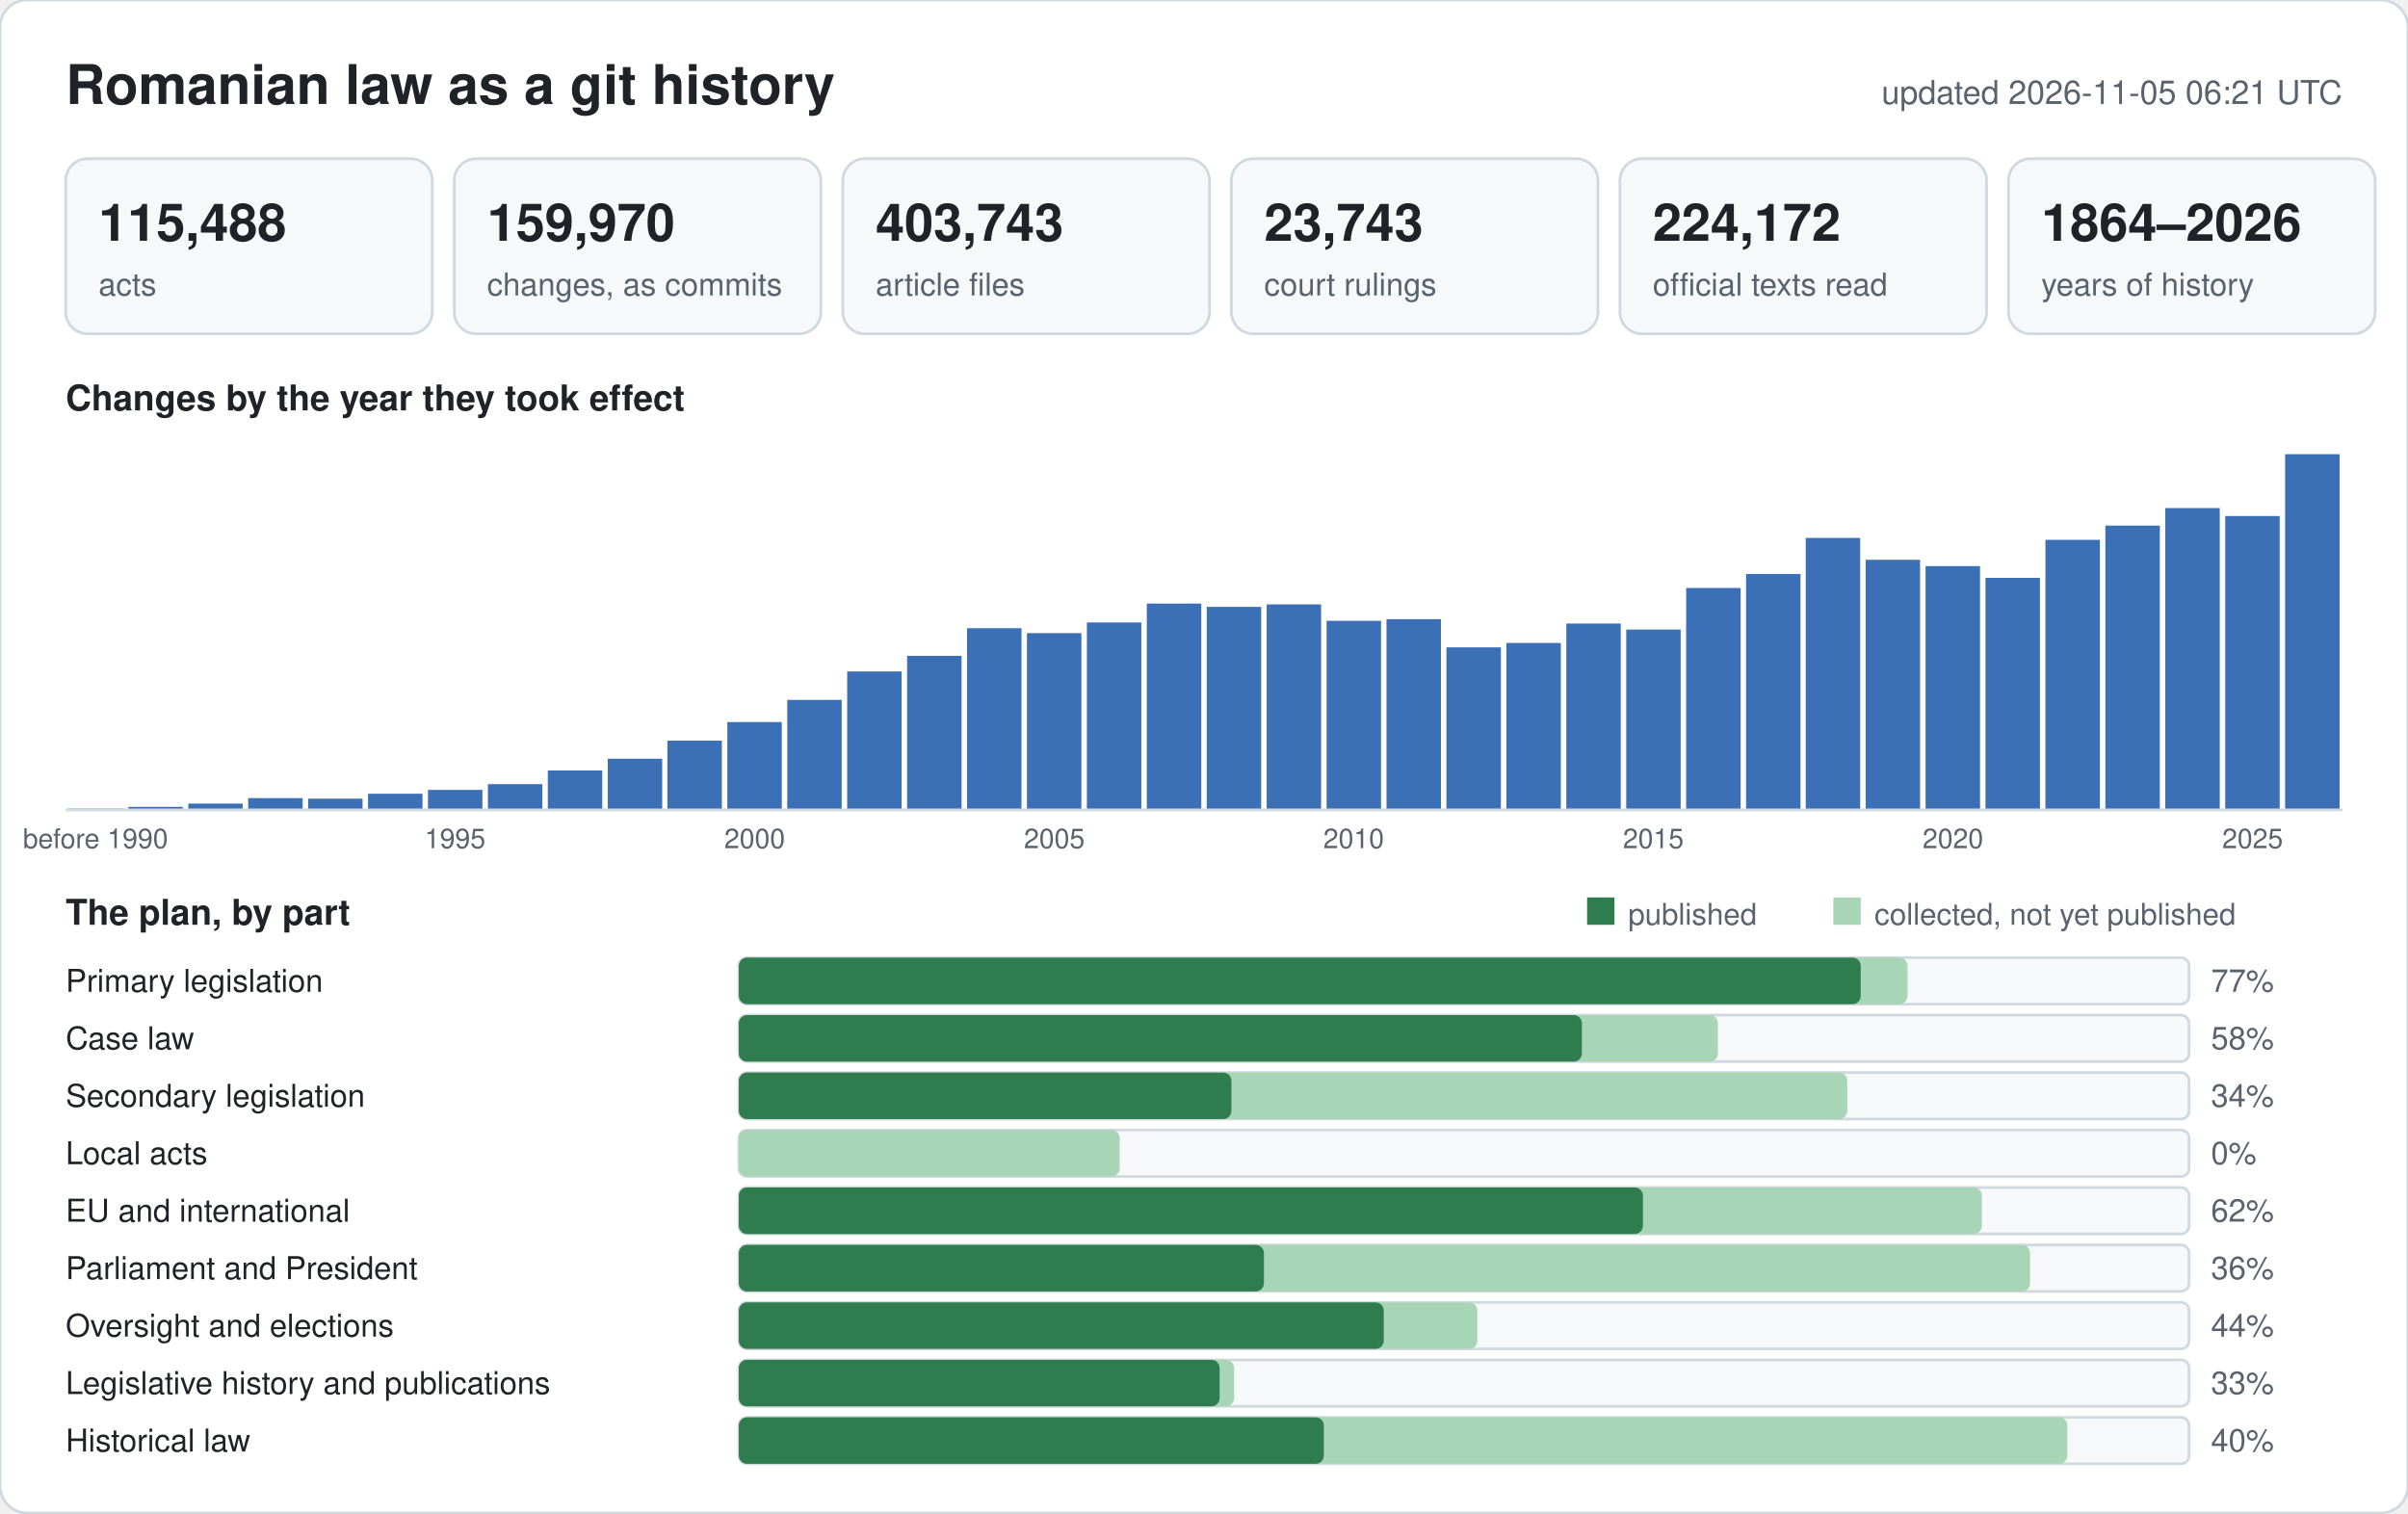
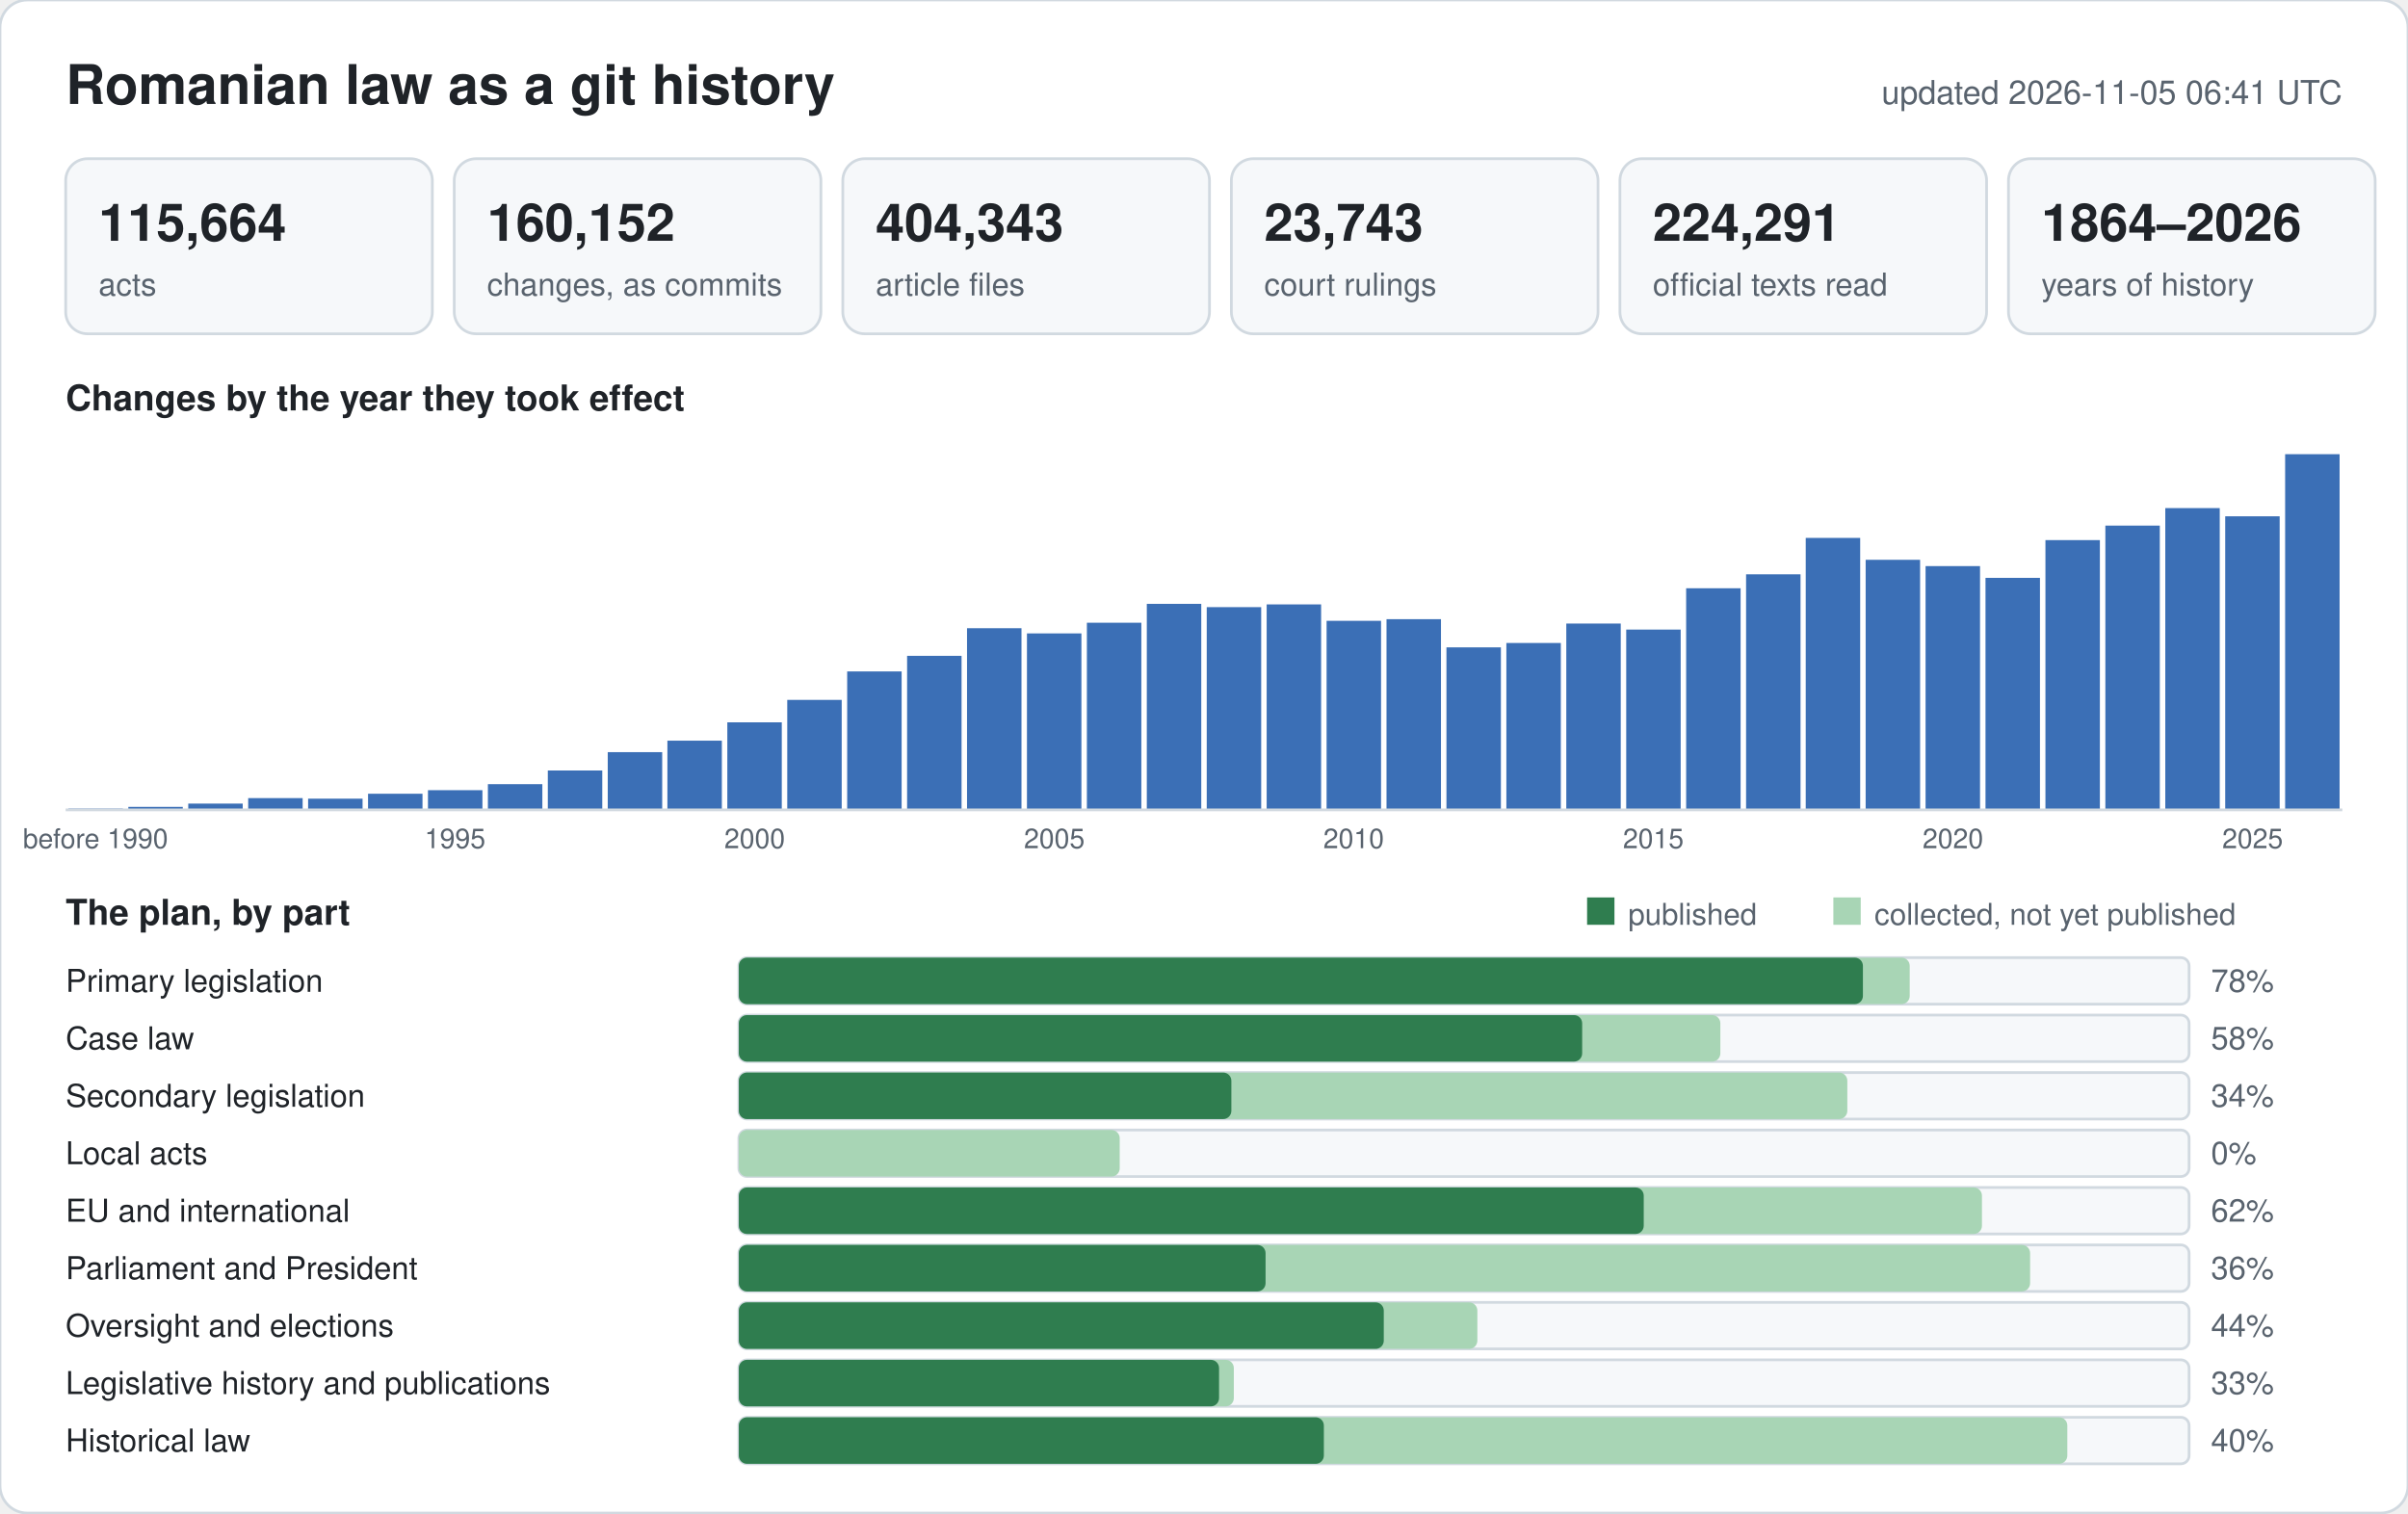
<svg xmlns="http://www.w3.org/2000/svg" width="880" height="553" viewBox="0 0 880 553" font-family="-apple-system,BlinkMacSystemFont,Segoe UI,Helvetica,Arial,sans-serif">
  <rect width="880" height="553" rx="10" fill="#ffffff" stroke="#d1d9e0" />
  <text x="24" y="38" font-size="20" font-weight="600" fill="#1f2328">Romanian law as a git history</text>
-   <text x="856" y="38" font-size="12" text-anchor="end" fill="#59636e">updated 2026-11-05 06:21 UTC</text>
+   <text x="856" y="38" font-size="12" text-anchor="end" fill="#59636e">updated 2026-11-05 06:41 UTC</text>
  <rect x="24" y="58" width="134" height="64" rx="8" fill="#f6f8fa" stroke="#d1d9e0" />
-   <text x="36" y="88" font-size="19" font-weight="600" fill="#1f2328">115,488</text>
+   <text x="36" y="88" font-size="19" font-weight="600" fill="#1f2328">115,664</text>
  <text x="36" y="108" font-size="11.5" fill="#59636e">acts</text>
  <rect x="166" y="58" width="134" height="64" rx="8" fill="#f6f8fa" stroke="#d1d9e0" />
-   <text x="178" y="88" font-size="19" font-weight="600" fill="#1f2328">159,970</text>
+   <text x="178" y="88" font-size="19" font-weight="600" fill="#1f2328">160,152</text>
  <text x="178" y="108" font-size="11.5" fill="#59636e">changes, as commits</text>
  <rect x="308" y="58" width="134" height="64" rx="8" fill="#f6f8fa" stroke="#d1d9e0" />
-   <text x="320" y="88" font-size="19" font-weight="600" fill="#1f2328">403,743</text>
+   <text x="320" y="88" font-size="19" font-weight="600" fill="#1f2328">404,343</text>
  <text x="320" y="108" font-size="11.5" fill="#59636e">article files</text>
  <rect x="450" y="58" width="134" height="64" rx="8" fill="#f6f8fa" stroke="#d1d9e0" />
  <text x="462" y="88" font-size="19" font-weight="600" fill="#1f2328">23,743</text>
  <text x="462" y="108" font-size="11.5" fill="#59636e">court rulings</text>
  <rect x="592" y="58" width="134" height="64" rx="8" fill="#f6f8fa" stroke="#d1d9e0" />
-   <text x="604" y="88" font-size="19" font-weight="600" fill="#1f2328">224,172</text>
+   <text x="604" y="88" font-size="19" font-weight="600" fill="#1f2328">224,291</text>
  <text x="604" y="108" font-size="11.5" fill="#59636e">official texts read</text>
  <rect x="734" y="58" width="134" height="64" rx="8" fill="#f6f8fa" stroke="#d1d9e0" />
  <text x="746" y="88" font-size="19" font-weight="600" fill="#1f2328">1864–2026</text>
  <text x="746" y="108" font-size="11.5" fill="#59636e">years of history</text>
  <text x="24" y="150" font-size="13" font-weight="600" fill="#1f2328">Changes by the year they took effect</text>
  <rect x="25.0" y="295.4" width="19.9" height="0.6" fill="#9db6dc" />
  <text x="34.9" y="310" font-size="10" text-anchor="middle" fill="#59636e">before 1990</text>
  <rect x="46.9" y="294.9" width="19.9" height="1.1" fill="#3b6fb6" />
  <rect x="68.8" y="293.7" width="19.9" height="2.3" fill="#3b6fb6" />
  <rect x="90.7" y="291.7" width="19.9" height="4.3" fill="#3b6fb6" />
  <rect x="112.6" y="291.9" width="19.9" height="4.1" fill="#3b6fb6" />
  <rect x="134.5" y="290.1" width="19.9" height="5.9" fill="#3b6fb6" />
-   <rect x="156.4" y="288.7" width="19.9" height="7.3" fill="#3b6fb6" />
+   <rect x="156.4" y="288.8" width="19.9" height="7.2" fill="#3b6fb6" />
  <text x="166.3" y="310" font-size="10" text-anchor="middle" fill="#59636e">1995</text>
  <rect x="178.3" y="286.6" width="19.9" height="9.4" fill="#3b6fb6" />
  <rect x="200.2" y="281.6" width="19.9" height="14.4" fill="#3b6fb6" />
-   <rect x="222.1" y="277.3" width="19.9" height="18.7" fill="#3b6fb6" />
+   <rect x="222.1" y="274.9" width="19.9" height="21.1" fill="#3b6fb6" />
  <rect x="243.9" y="270.7" width="19.9" height="25.3" fill="#3b6fb6" />
-   <rect x="265.8" y="263.9" width="19.9" height="32.1" fill="#3b6fb6" />
+   <rect x="265.8" y="264.0" width="19.9" height="32.0" fill="#3b6fb6" />
  <text x="275.8" y="310" font-size="10" text-anchor="middle" fill="#59636e">2000</text>
  <rect x="287.7" y="255.8" width="19.9" height="40.2" fill="#3b6fb6" />
  <rect x="309.6" y="245.4" width="19.9" height="50.6" fill="#3b6fb6" />
  <rect x="331.5" y="239.7" width="19.9" height="56.3" fill="#3b6fb6" />
  <rect x="353.4" y="229.6" width="19.9" height="66.4" fill="#3b6fb6" />
-   <rect x="375.3" y="231.4" width="19.9" height="64.6" fill="#3b6fb6" />
+   <rect x="375.3" y="231.5" width="19.9" height="64.5" fill="#3b6fb6" />
  <text x="385.3" y="310" font-size="10" text-anchor="middle" fill="#59636e">2005</text>
-   <rect x="397.2" y="227.5" width="19.9" height="68.5" fill="#3b6fb6" />
-   <rect x="419.1" y="220.6" width="19.9" height="75.4" fill="#3b6fb6" />
-   <rect x="441.0" y="221.8" width="19.9" height="74.2" fill="#3b6fb6" />
+   <rect x="397.2" y="227.6" width="19.9" height="68.4" fill="#3b6fb6" />
+   <rect x="419.1" y="220.7" width="19.9" height="75.3" fill="#3b6fb6" />
+   <rect x="441.0" y="221.9" width="19.9" height="74.1" fill="#3b6fb6" />
  <rect x="462.9" y="220.9" width="19.9" height="75.1" fill="#3b6fb6" />
  <rect x="484.8" y="226.9" width="19.9" height="69.1" fill="#3b6fb6" />
  <text x="494.7" y="310" font-size="10" text-anchor="middle" fill="#59636e">2010</text>
  <rect x="506.7" y="226.3" width="19.9" height="69.7" fill="#3b6fb6" />
  <rect x="528.6" y="236.6" width="19.9" height="59.4" fill="#3b6fb6" />
  <rect x="550.5" y="235.0" width="19.9" height="61.0" fill="#3b6fb6" />
  <rect x="572.4" y="227.9" width="19.9" height="68.1" fill="#3b6fb6" />
  <rect x="594.3" y="230.1" width="19.9" height="65.9" fill="#3b6fb6" />
  <text x="604.2" y="310" font-size="10" text-anchor="middle" fill="#59636e">2015</text>
-   <rect x="616.2" y="214.9" width="19.9" height="81.1" fill="#3b6fb6" />
-   <rect x="638.1" y="209.8" width="19.9" height="86.2" fill="#3b6fb6" />
+   <rect x="616.2" y="215.0" width="19.9" height="81.0" fill="#3b6fb6" />
+   <rect x="638.1" y="209.9" width="19.9" height="86.1" fill="#3b6fb6" />
  <rect x="659.9" y="196.6" width="19.9" height="99.4" fill="#3b6fb6" />
  <rect x="681.8" y="204.6" width="19.9" height="91.4" fill="#3b6fb6" />
  <rect x="703.7" y="206.9" width="19.9" height="89.1" fill="#3b6fb6" />
  <text x="713.7" y="310" font-size="10" text-anchor="middle" fill="#59636e">2020</text>
  <rect x="725.6" y="211.2" width="19.9" height="84.8" fill="#3b6fb6" />
-   <rect x="747.5" y="197.3" width="19.9" height="98.7" fill="#3b6fb6" />
+   <rect x="747.5" y="197.4" width="19.9" height="98.6" fill="#3b6fb6" />
  <rect x="769.4" y="192.1" width="19.9" height="103.9" fill="#3b6fb6" />
  <rect x="791.3" y="185.7" width="19.9" height="110.3" fill="#3b6fb6" />
-   <rect x="813.2" y="188.6" width="19.9" height="107.4" fill="#3b6fb6" />
+   <rect x="813.2" y="188.7" width="19.9" height="107.3" fill="#3b6fb6" />
  <text x="823.2" y="310" font-size="10" text-anchor="middle" fill="#59636e">2025</text>
  <rect x="835.1" y="166.0" width="19.9" height="130.0" fill="#3b6fb6" />
  <line x1="24" y1="296" x2="856" y2="296" stroke="#d1d9e0" />
  <text x="24" y="338" font-size="13" font-weight="600" fill="#1f2328">The plan, by part</text>
  <rect x="580" y="328" width="10" height="10" fill="#2f7d4f" />
  <text x="595" y="338" font-size="11" fill="#59636e">published</text>
  <rect x="670" y="328" width="10" height="10" fill="#a8d5b5" />
  <text x="685" y="338" font-size="11" fill="#59636e">collected, not yet published</text>
  <text x="24" y="362.5" font-size="11.5" fill="#1f2328">Primary legislation</text>
  <rect x="270" y="350" width="530" height="17" rx="3" fill="#f6f8fa" stroke="#d1d9e0" />
-   <rect x="270" y="350" width="427.1" height="17" rx="3" fill="#a8d5b5" />
-   <rect x="270" y="350" width="410.0" height="17" rx="3" fill="#2f7d4f" />
-   <text x="808" y="362.5" font-size="11.5" fill="#59636e">77%</text>
+   <rect x="270" y="350" width="427.9" height="17" rx="3" fill="#a8d5b5" />
+   <rect x="270" y="350" width="410.8" height="17" rx="3" fill="#2f7d4f" />
+   <text x="808" y="362.5" font-size="11.5" fill="#59636e">78%</text>
  <text x="24" y="383.5" font-size="11.5" fill="#1f2328">Case law</text>
  <rect x="270" y="371" width="530" height="17" rx="3" fill="#f6f8fa" stroke="#d1d9e0" />
-   <rect x="270" y="371" width="357.8" height="17" rx="3" fill="#a8d5b5" />
-   <rect x="270" y="371" width="308.1" height="17" rx="3" fill="#2f7d4f" />
+   <rect x="270" y="371" width="358.7" height="17" rx="3" fill="#a8d5b5" />
+   <rect x="270" y="371" width="308.2" height="17" rx="3" fill="#2f7d4f" />
  <text x="808" y="383.5" font-size="11.5" fill="#59636e">58%</text>
  <text x="24" y="404.5" font-size="11.5" fill="#1f2328">Secondary legislation</text>
  <rect x="270" y="392" width="530" height="17" rx="3" fill="#f6f8fa" stroke="#d1d9e0" />
  <rect x="270" y="392" width="405.1" height="17" rx="3" fill="#a8d5b5" />
  <rect x="270" y="392" width="180.0" height="17" rx="3" fill="#2f7d4f" />
  <text x="808" y="404.5" font-size="11.5" fill="#59636e">34%</text>
  <text x="24" y="425.5" font-size="11.5" fill="#1f2328">Local acts</text>
  <rect x="270" y="413" width="530" height="17" rx="3" fill="#f6f8fa" stroke="#d1d9e0" />
  <rect x="270" y="413" width="139.2" height="17" rx="3" fill="#a8d5b5" />
  <rect x="270" y="413" width="0.0" height="17" rx="3" fill="#2f7d4f" />
  <text x="808" y="425.5" font-size="11.5" fill="#59636e">0%</text>
  <text x="24" y="446.5" font-size="11.5" fill="#1f2328">EU and international</text>
  <rect x="270" y="434" width="530" height="17" rx="3" fill="#f6f8fa" stroke="#d1d9e0" />
  <rect x="270" y="434" width="454.3" height="17" rx="3" fill="#a8d5b5" />
-   <rect x="270" y="434" width="330.4" height="17" rx="3" fill="#2f7d4f" />
+   <rect x="270" y="434" width="330.7" height="17" rx="3" fill="#2f7d4f" />
  <text x="808" y="446.5" font-size="11.5" fill="#59636e">62%</text>
  <text x="24" y="467.5" font-size="11.5" fill="#1f2328">Parliament and President</text>
  <rect x="270" y="455" width="530" height="17" rx="3" fill="#f6f8fa" stroke="#d1d9e0" />
  <rect x="270" y="455" width="471.9" height="17" rx="3" fill="#a8d5b5" />
-   <rect x="270" y="455" width="191.9" height="17" rx="3" fill="#2f7d4f" />
+   <rect x="270" y="455" width="192.5" height="17" rx="3" fill="#2f7d4f" />
  <text x="808" y="467.5" font-size="11.5" fill="#59636e">36%</text>
  <text x="24" y="488.5" font-size="11.5" fill="#1f2328">Oversight and elections</text>
  <rect x="270" y="476" width="530" height="17" rx="3" fill="#f6f8fa" stroke="#d1d9e0" />
  <rect x="270" y="476" width="269.9" height="17" rx="3" fill="#a8d5b5" />
  <rect x="270" y="476" width="235.7" height="17" rx="3" fill="#2f7d4f" />
  <text x="808" y="488.5" font-size="11.5" fill="#59636e">44%</text>
  <text x="24" y="509.5" font-size="11.5" fill="#1f2328">Legislative history and publications</text>
  <rect x="270" y="497" width="530" height="17" rx="3" fill="#f6f8fa" stroke="#d1d9e0" />
-   <rect x="270" y="497" width="181.0" height="17" rx="3" fill="#a8d5b5" />
-   <rect x="270" y="497" width="175.7" height="17" rx="3" fill="#2f7d4f" />
+   <rect x="270" y="497" width="180.9" height="17" rx="3" fill="#a8d5b5" />
+   <rect x="270" y="497" width="175.5" height="17" rx="3" fill="#2f7d4f" />
  <text x="808" y="509.5" font-size="11.5" fill="#59636e">33%</text>
  <text x="24" y="530.5" font-size="11.5" fill="#1f2328">Historical law</text>
  <rect x="270" y="518" width="530" height="17" rx="3" fill="#f6f8fa" stroke="#d1d9e0" />
  <rect x="270" y="518" width="485.5" height="17" rx="3" fill="#a8d5b5" />
  <rect x="270" y="518" width="213.8" height="17" rx="3" fill="#2f7d4f" />
  <text x="808" y="530.5" font-size="11.5" fill="#59636e">40%</text>
</svg>
